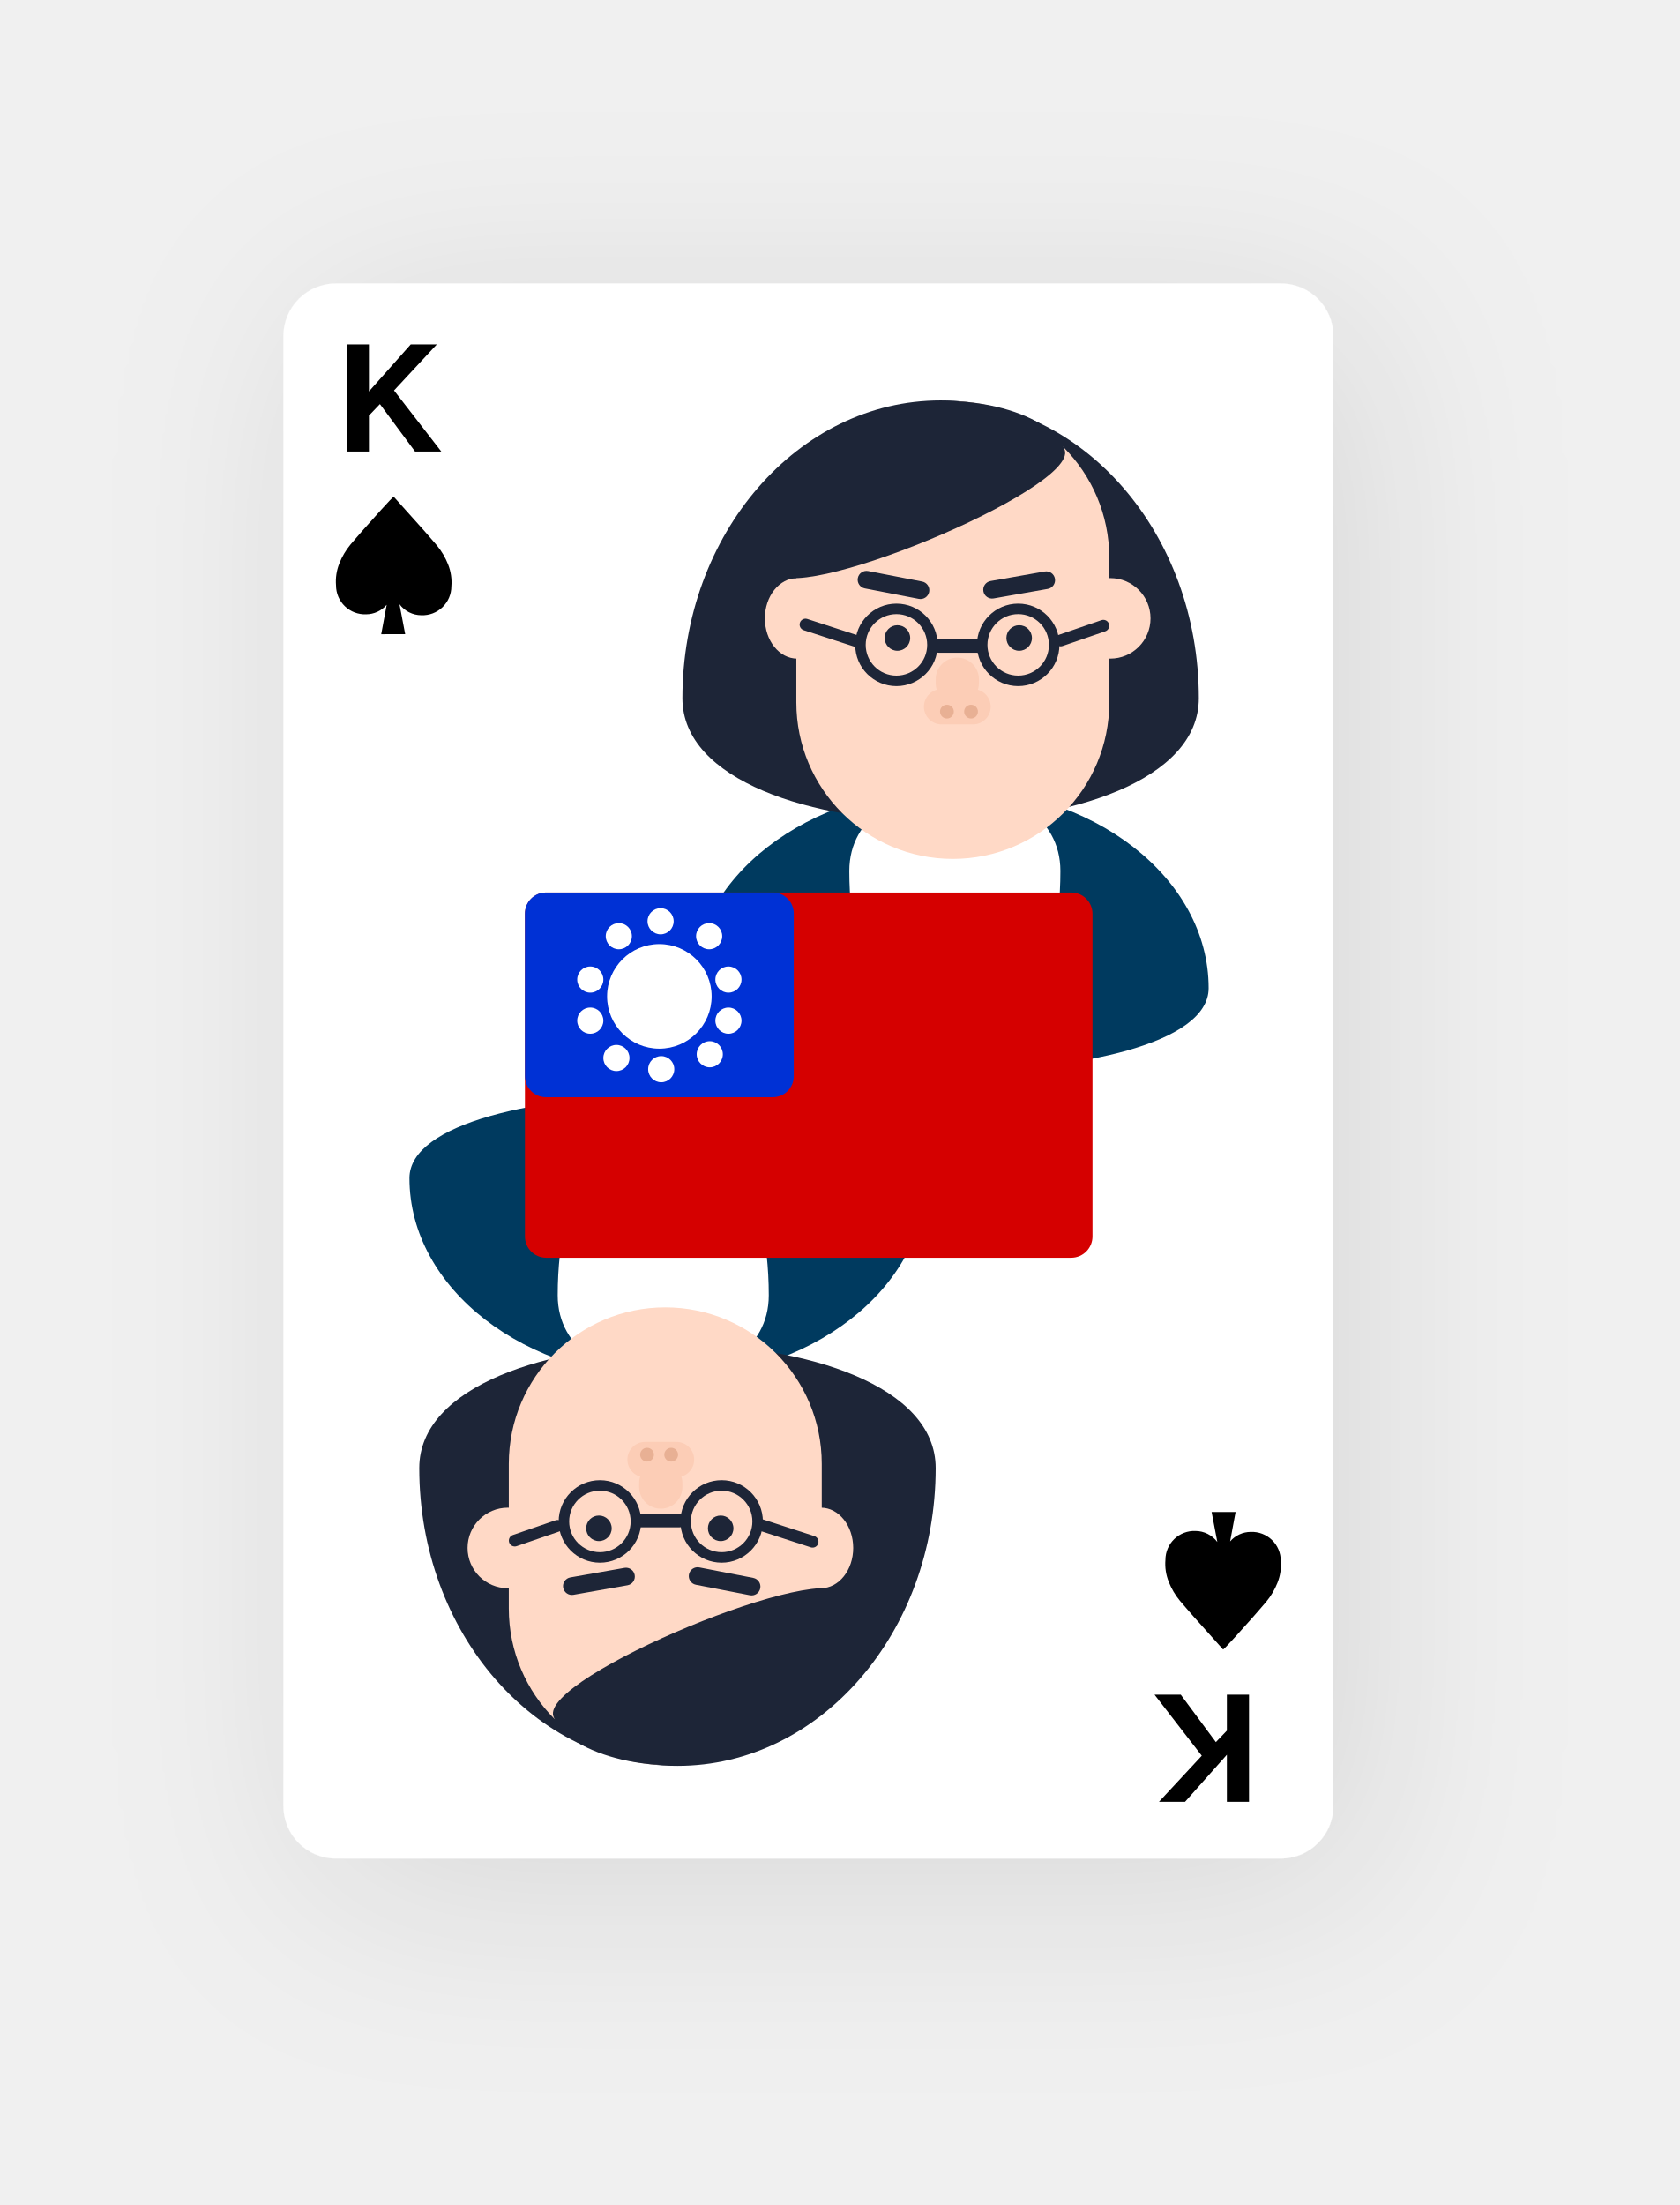
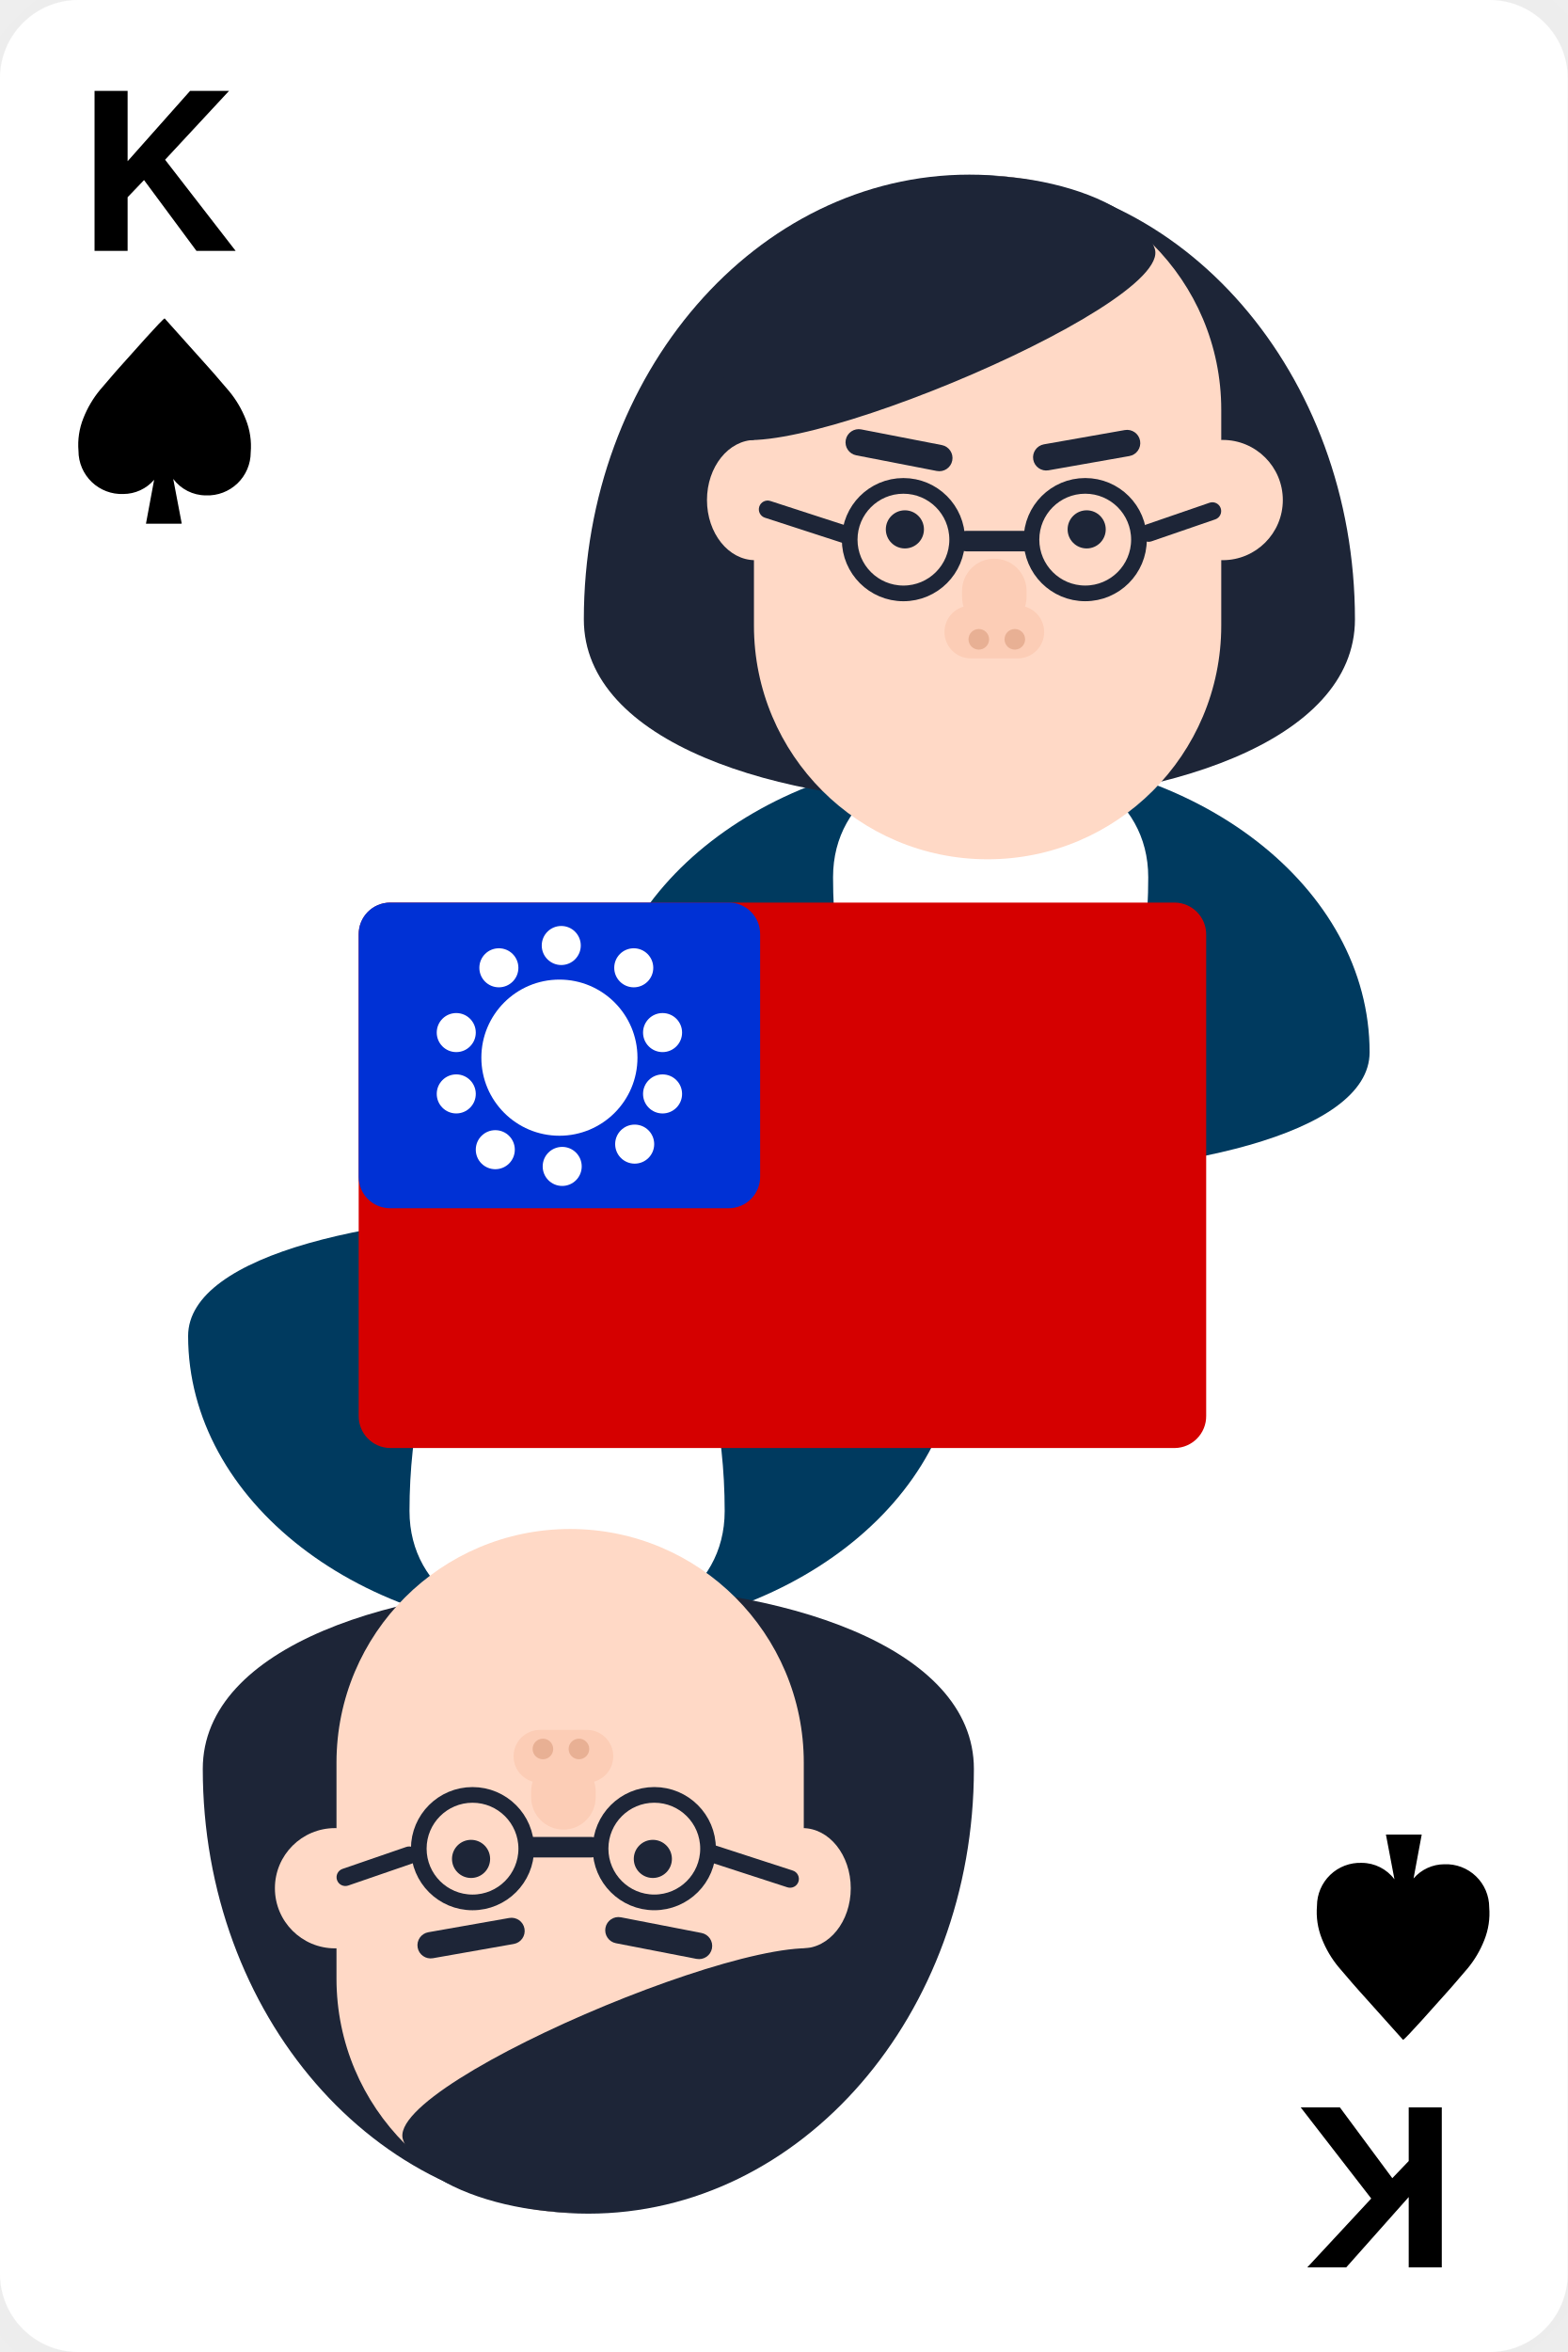
- <svg xmlns="http://www.w3.org/2000/svg" viewBox="0 0 160 210">
+ <svg xmlns="http://www.w3.org/2000/svg" viewBox="0 0 100 150">
  <defs>
    <style>
      .cls-1 {
        fill: #fff;
      }

      .cls-2 {
        font-size: 14px;
        font-family: HelveticaNeue-Bold, Helvetica Neue;
        font-weight: 700;
      }

      .cls-3 {
        fill: #003a5f;
      }

      .cls-4 {
        fill: #1d2537;
      }

      .cls-5 {
        fill: #ffd9c6;
      }

      .cls-12, .cls-6 {
        fill: none;
      }

      .cls-6 {
        stroke: #1d2537;
      }

      .cls-7 {
        fill: #fccdb6;
      }

      .cls-8 {
        fill: #e8b094;
      }

      .cls-9 {
        fill: #d50000;
      }

      .cls-10 {
        fill: #0031d5;
      }

      .cls-11 {
        stroke: none;
      }

      .cls-13 {
        filter: url(#Rectangle_1);
      }
    </style>
-     <filter id="Rectangle_1" x="0" y="0" width="160" height="210" filterUnits="userSpaceOnUse">
+     <filter id="Rectangle_1" x="0" y="0" width="100" height="150" filterUnits="userSpaceOnUse">
      <feOffset dx="3" dy="3" input="SourceAlpha" />
      <feGaussianBlur stdDeviation="10" result="blur" />
      <feFlood flood-opacity="0.102" />
      <feComposite operator="in" in2="blur" />
      <feComposite in="SourceGraphic" />
    </filter>
  </defs>
  <g id="Group_156" data-name="Group 156" transform="translate(-540 -570)">
    <g id="Group_150" data-name="Group 150" transform="translate(452 525)">
      <g id="Group_75" data-name="Group 75" transform="translate(-519 -178)">
        <g id="Group_7" data-name="Group 7">
          <g id="Symbol_5_292" data-name="Symbol 5 – 292" transform="translate(494 6)">
            <g class="cls-13" transform="matrix(1, 0, 0, 1, 113, 217)">
-               <rect id="Rectangle_1-2" data-name="Rectangle 1" class="cls-1" width="100" height="150" rx="5" transform="translate(27 27)" />
+               <rect id="Rectangle_1-2" data-name="Rectangle 1" class="cls-1" width="100" height="150" rx="5" />
            </g>
          </g>
-           <g id="Group_5" data-name="Group 5" transform="translate(0 -3)">
+           <g id="Group_5" data-name="Group 5" transform="translate(-27 -30)">
            <text id="K" class="cls-2" transform="translate(639 269)">
              <tspan x="0" y="0">K</tspan>
            </text>
            <g id="Symbol_4_139" data-name="Symbol 4 – 139" transform="translate(116.711 -90)">
              <path id="Union_4" data-name="Union 4" d="M4.311,13.067l.521-2.8a2.6,2.6,0,0,1-1.966.906A2.752,2.752,0,0,1,.006,8.426a4.587,4.587,0,0,1,.313-2.09A6.639,6.639,0,0,1,1.386,4.527c.344-.388.79-.935,1.257-1.453.753-.836,2.744-3.1,2.863-3.1h0a.005.005,0,0,1,0,.005C5.63.112,7.6,2.318,8.357,3.161c.467.518.913,1.065,1.257,1.453a6.642,6.642,0,0,1,1.067,1.809,4.587,4.587,0,0,1,.312,2.09,2.752,2.752,0,0,1-2.86,2.749,2.612,2.612,0,0,1-2.083-1.05l.544,2.854ZM5.5,8.8l0-.033,0,.033Z" transform="translate(522.289 363.332)" />
            </g>
          </g>
-           <g id="Group_6" data-name="Group 6" transform="translate(1368 653.399) rotate(180)">
+           <g id="Group_6" data-name="Group 6" transform="translate(1341 626.399) rotate(180)">
            <text id="K-2" data-name="K" class="cls-2" transform="translate(641 269)">
              <tspan x="0" y="0">K</tspan>
            </text>
            <g id="Symbol_4_140" data-name="Symbol 4 – 140" transform="translate(116.711 -90)">
              <path id="Union_4-2" data-name="Union 4" d="M4.311,13.067l.521-2.8a2.6,2.6,0,0,1-1.966.906A2.752,2.752,0,0,1,.006,8.426a4.587,4.587,0,0,1,.313-2.09A6.639,6.639,0,0,1,1.386,4.527c.344-.388.79-.935,1.257-1.453.753-.836,2.744-3.1,2.863-3.1h0a.005.005,0,0,1,0,.005C5.63.112,7.6,2.318,8.357,3.161c.467.518.913,1.065,1.257,1.453a6.642,6.642,0,0,1,1.067,1.809,4.587,4.587,0,0,1,.312,2.09,2.752,2.752,0,0,1-2.86,2.749,2.612,2.612,0,0,1-2.083-1.05l.544,2.854ZM5.5,8.8l0-.033,0,.033Z" transform="translate(522.289 363.332)" />
            </g>
          </g>
        </g>
      </g>
      <g id="Group_275" data-name="Group 275">
-         <g id="Group_81" data-name="Group 81" transform="translate(18.379 -7)">
+         <g id="Group_81" data-name="Group 81" transform="translate(-9.379 -34)">
          <path id="Path_34" data-name="Path 34" class="cls-3" d="M49.188,7.889c0,10.518-11.011,19.045-24.594,19.045S0,18.407,0,7.889,49.188-2.63,49.188,7.889Z" transform="translate(184.744 154) rotate(180)" />
          <path id="Path_35" data-name="Path 35" class="cls-1" d="M20.105,77.3c0,10.518-4.5,19.045-10.053,19.045S0,87.823,0,77.3,20.105,66.786,20.105,77.3Z" transform="translate(150.518 57.65)" />
          <path id="Path_19" data-name="Path 19" class="cls-4" d="M49.188,11.748c0,15.664-11.011,28.363-24.594,28.363S0,27.413,0,11.748,49.188-3.916,49.188,11.748Z" transform="translate(183.809 130.248) rotate(180)" />
          <rect id="Rectangle_7" data-name="Rectangle 7" class="cls-5" width="29.808" height="43.577" rx="14.904" transform="translate(145.472 90.224)" />
          <ellipse id="Ellipse_6" data-name="Ellipse 6" class="cls-5" cx="3.071" cy="3.834" rx="3.071" ry="3.834" transform="translate(142.476 107.057)" />
          <circle id="Ellipse_7" data-name="Ellipse 7" class="cls-5" cx="3.834" cy="3.834" r="3.834" transform="translate(171.54 107.057)" />
          <path id="Path_21" data-name="Path 21" class="cls-4" d="M29.936,2.223c0,3.971-9.354,10.84-15.62,10.84S0,8,0,4.033,29.936-1.748,29.936,2.223Z" transform="matrix(-0.946, 0.326, -0.326, -0.946, 172.35, 98.666)" />
          <g id="Group_70" data-name="Group 70" transform="translate(151.079 106.225)">
            <g id="Ellipse_13" data-name="Ellipse 13" class="cls-6" transform="translate(0 3.263)">
              <circle class="cls-11" cx="3.928" cy="3.928" r="3.928" />
              <circle class="cls-12" cx="3.928" cy="3.928" r="3.428" />
            </g>
            <rect id="Rectangle_17" data-name="Rectangle 17" class="cls-4" width="6.92" height="1.683" rx="0.842" transform="translate(0.411 0) rotate(11)" />
            <circle id="Ellipse_14" data-name="Ellipse 14" class="cls-4" cx="1.216" cy="1.216" r="1.216" transform="translate(2.805 5.32)" />
          </g>
          <g id="Group_71" data-name="Group 71" transform="translate(158.373 106.281)">
            <g id="Ellipse_13-2" data-name="Ellipse 13" class="cls-6" transform="translate(4.302 3.206)">
              <circle class="cls-11" cx="3.928" cy="3.928" r="3.928" />
              <circle class="cls-12" cx="3.928" cy="3.928" r="3.428" />
            </g>
            <rect id="Rectangle_17-2" data-name="Rectangle 17" class="cls-4" width="6.92" height="1.683" rx="0.842" transform="translate(4.769 1.202) rotate(-10)" />
            <rect id="Rectangle_28" data-name="Rectangle 28" class="cls-4" width="5.05" height="1.309" rx="0.655" transform="translate(0 6.573)" />
            <circle id="Ellipse_14-2" data-name="Ellipse 14" class="cls-4" cx="1.216" cy="1.216" r="1.216" transform="translate(7.107 5.264)" />
          </g>
          <rect id="Rectangle_26" data-name="Rectangle 26" class="cls-4" width="6.359" height="1.122" rx="0.561" transform="matrix(0.951, 0.309, -0.309, 0.951, 145.985, 110.777)" />
          <rect id="Rectangle_27" data-name="Rectangle 27" class="cls-4" width="5.424" height="1.122" rx="0.561" transform="translate(169.934 112.646) rotate(-19)" />
          <g id="Group_74" data-name="Group 74" transform="translate(157.625 114.631)">
            <rect id="Rectangle_18" data-name="Rectangle 18" class="cls-7" width="6.359" height="3.366" rx="1.683" transform="translate(0 2.992)" />
            <rect id="Rectangle_33" data-name="Rectangle 33" class="cls-7" width="4.115" height="4.489" rx="2.057" transform="translate(1.122 0)" />
            <rect id="Rectangle_31" data-name="Rectangle 31" class="cls-8" width="1.313" height="1.313" rx="0.656" transform="translate(3.831 4.485)" />
            <rect id="Rectangle_32" data-name="Rectangle 32" class="cls-8" width="1.313" height="1.313" rx="0.656" transform="translate(1.533 4.485)" />
          </g>
        </g>
-         <g id="Group_82" data-name="Group 82" transform="translate(311.744 303.314) rotate(180)">
+         <g id="Group_82" data-name="Group 82" transform="translate(284.744 276.314) rotate(180)">
          <path id="Path_34-2" data-name="Path 34" class="cls-3" d="M49.188,7.889c0,10.518-11.011,19.045-24.594,19.045S0,18.407,0,7.889,49.188-2.63,49.188,7.889Z" transform="translate(184.744 154) rotate(180)" />
          <path id="Path_35-2" data-name="Path 35" class="cls-1" d="M20.105,77.3c0,10.518-4.5,19.045-10.053,19.045S0,87.823,0,77.3,20.105,66.786,20.105,77.3Z" transform="translate(150.518 57.65)" />
          <path id="Path_19-2" data-name="Path 19" class="cls-4" d="M49.188,11.748c0,15.664-11.011,28.363-24.594,28.363S0,27.413,0,11.748,49.188-3.916,49.188,11.748Z" transform="translate(183.809 130.248) rotate(180)" />
          <rect id="Rectangle_7-2" data-name="Rectangle 7" class="cls-5" width="29.808" height="43.577" rx="14.904" transform="translate(145.472 90.224)" />
          <ellipse id="Ellipse_6-2" data-name="Ellipse 6" class="cls-5" cx="3.071" cy="3.834" rx="3.071" ry="3.834" transform="translate(142.476 107.057)" />
          <circle id="Ellipse_7-2" data-name="Ellipse 7" class="cls-5" cx="3.834" cy="3.834" r="3.834" transform="translate(171.54 107.057)" />
          <path id="Path_21-2" data-name="Path 21" class="cls-4" d="M29.936,2.223c0,3.971-9.354,10.84-15.62,10.84S0,8,0,4.033,29.936-1.748,29.936,2.223Z" transform="matrix(-0.946, 0.326, -0.326, -0.946, 172.35, 98.666)" />
          <g id="Group_70-2" data-name="Group 70" transform="translate(151.079 106.225)">
            <g id="Ellipse_13-3" data-name="Ellipse 13" class="cls-6" transform="translate(0 3.263)">
              <circle class="cls-11" cx="3.928" cy="3.928" r="3.928" />
              <circle class="cls-12" cx="3.928" cy="3.928" r="3.428" />
            </g>
            <rect id="Rectangle_17-3" data-name="Rectangle 17" class="cls-4" width="6.92" height="1.683" rx="0.842" transform="translate(0.411 0) rotate(11)" />
            <circle id="Ellipse_14-3" data-name="Ellipse 14" class="cls-4" cx="1.216" cy="1.216" r="1.216" transform="translate(2.805 5.32)" />
          </g>
          <g id="Group_71-2" data-name="Group 71" transform="translate(158.373 106.281)">
            <g id="Ellipse_13-4" data-name="Ellipse 13" class="cls-6" transform="translate(4.302 3.206)">
              <circle class="cls-11" cx="3.928" cy="3.928" r="3.928" />
              <circle class="cls-12" cx="3.928" cy="3.928" r="3.428" />
            </g>
            <rect id="Rectangle_17-4" data-name="Rectangle 17" class="cls-4" width="6.92" height="1.683" rx="0.842" transform="translate(4.769 1.202) rotate(-10)" />
            <rect id="Rectangle_28-2" data-name="Rectangle 28" class="cls-4" width="5.05" height="1.309" rx="0.655" transform="translate(0 6.573)" />
            <circle id="Ellipse_14-4" data-name="Ellipse 14" class="cls-4" cx="1.216" cy="1.216" r="1.216" transform="translate(7.107 5.264)" />
          </g>
          <rect id="Rectangle_26-2" data-name="Rectangle 26" class="cls-4" width="6.359" height="1.122" rx="0.561" transform="matrix(0.951, 0.309, -0.309, 0.951, 145.985, 110.777)" />
          <rect id="Rectangle_27-2" data-name="Rectangle 27" class="cls-4" width="5.424" height="1.122" rx="0.561" transform="translate(169.934 112.646) rotate(-19)" />
          <g id="Group_74-2" data-name="Group 74" transform="translate(157.625 114.631)">
            <rect id="Rectangle_18-2" data-name="Rectangle 18" class="cls-7" width="6.359" height="3.366" rx="1.683" transform="translate(0 2.992)" />
            <rect id="Rectangle_33-2" data-name="Rectangle 33" class="cls-7" width="4.115" height="4.489" rx="2.057" transform="translate(1.122 0)" />
            <rect id="Rectangle_31-2" data-name="Rectangle 31" class="cls-8" width="1.313" height="1.313" rx="0.656" transform="translate(3.831 4.485)" />
            <rect id="Rectangle_32-2" data-name="Rectangle 32" class="cls-8" width="1.313" height="1.313" rx="0.656" transform="translate(1.533 4.485)" />
          </g>
        </g>
-         <g id="Group_88" data-name="Group 88" transform="translate(6.06 4.219)">
+         <g id="Group_88" data-name="Group 88" transform="translate(-21.06 -23.219)">
          <path id="Path_42" data-name="Path 42" class="cls-9" d="M2,0H52.06a2.03,2.03,0,0,1,2,2.059V32.728a2.03,2.03,0,0,1-2,2.059H2a2.03,2.03,0,0,1-2-2.059V2.059A2.03,2.03,0,0,1,2,0Z" transform="translate(131.94 125.781)" />
          <rect id="Rectangle_35" data-name="Rectangle 35" class="cls-10" width="25.607" height="19.494" rx="2" transform="translate(131.94 125.781)" />
          <circle id="Ellipse_21" data-name="Ellipse 21" class="cls-1" cx="4.979" cy="4.979" r="4.979" transform="translate(139.765 130.693)" />
          <circle id="Ellipse_23" data-name="Ellipse 23" class="cls-1" cx="1.245" cy="1.245" r="1.245" transform="translate(150.079 132.827)" />
          <circle id="Ellipse_24" data-name="Ellipse 24" class="cls-1" cx="1.245" cy="1.245" r="1.245" transform="translate(150.079 136.74)" />
          <circle id="Ellipse_25" data-name="Ellipse 25" class="cls-1" cx="1.245" cy="1.245" r="1.245" transform="translate(148.3 139.941)" />
          <circle id="Ellipse_26" data-name="Ellipse 26" class="cls-1" cx="1.245" cy="1.245" r="1.245" transform="translate(143.677 141.363)" />
          <circle id="Ellipse_22" data-name="Ellipse 22" class="cls-1" cx="1.245" cy="1.245" r="1.245" transform="translate(141.899 142.786) rotate(180)" />
          <circle id="Ellipse_23-2" data-name="Ellipse 23" class="cls-1" cx="1.245" cy="1.245" r="1.245" transform="translate(139.409 139.229) rotate(180)" />
          <circle id="Ellipse_24-2" data-name="Ellipse 24" class="cls-1" cx="1.245" cy="1.245" r="1.245" transform="translate(139.409 135.317) rotate(180)" />
          <circle id="Ellipse_27" data-name="Ellipse 27" class="cls-1" cx="1.245" cy="1.245" r="1.245" transform="translate(143.617 127.274)" />
          <circle id="Ellipse_22-2" data-name="Ellipse 22" class="cls-1" cx="1.245" cy="1.245" r="1.245" transform="translate(148.241 128.696)" />
          <circle id="Ellipse_25-2" data-name="Ellipse 25" class="cls-1" cx="1.245" cy="1.245" r="1.245" transform="translate(142.127 131.186) rotate(180)" />
        </g>
      </g>
    </g>
  </g>
</svg>
